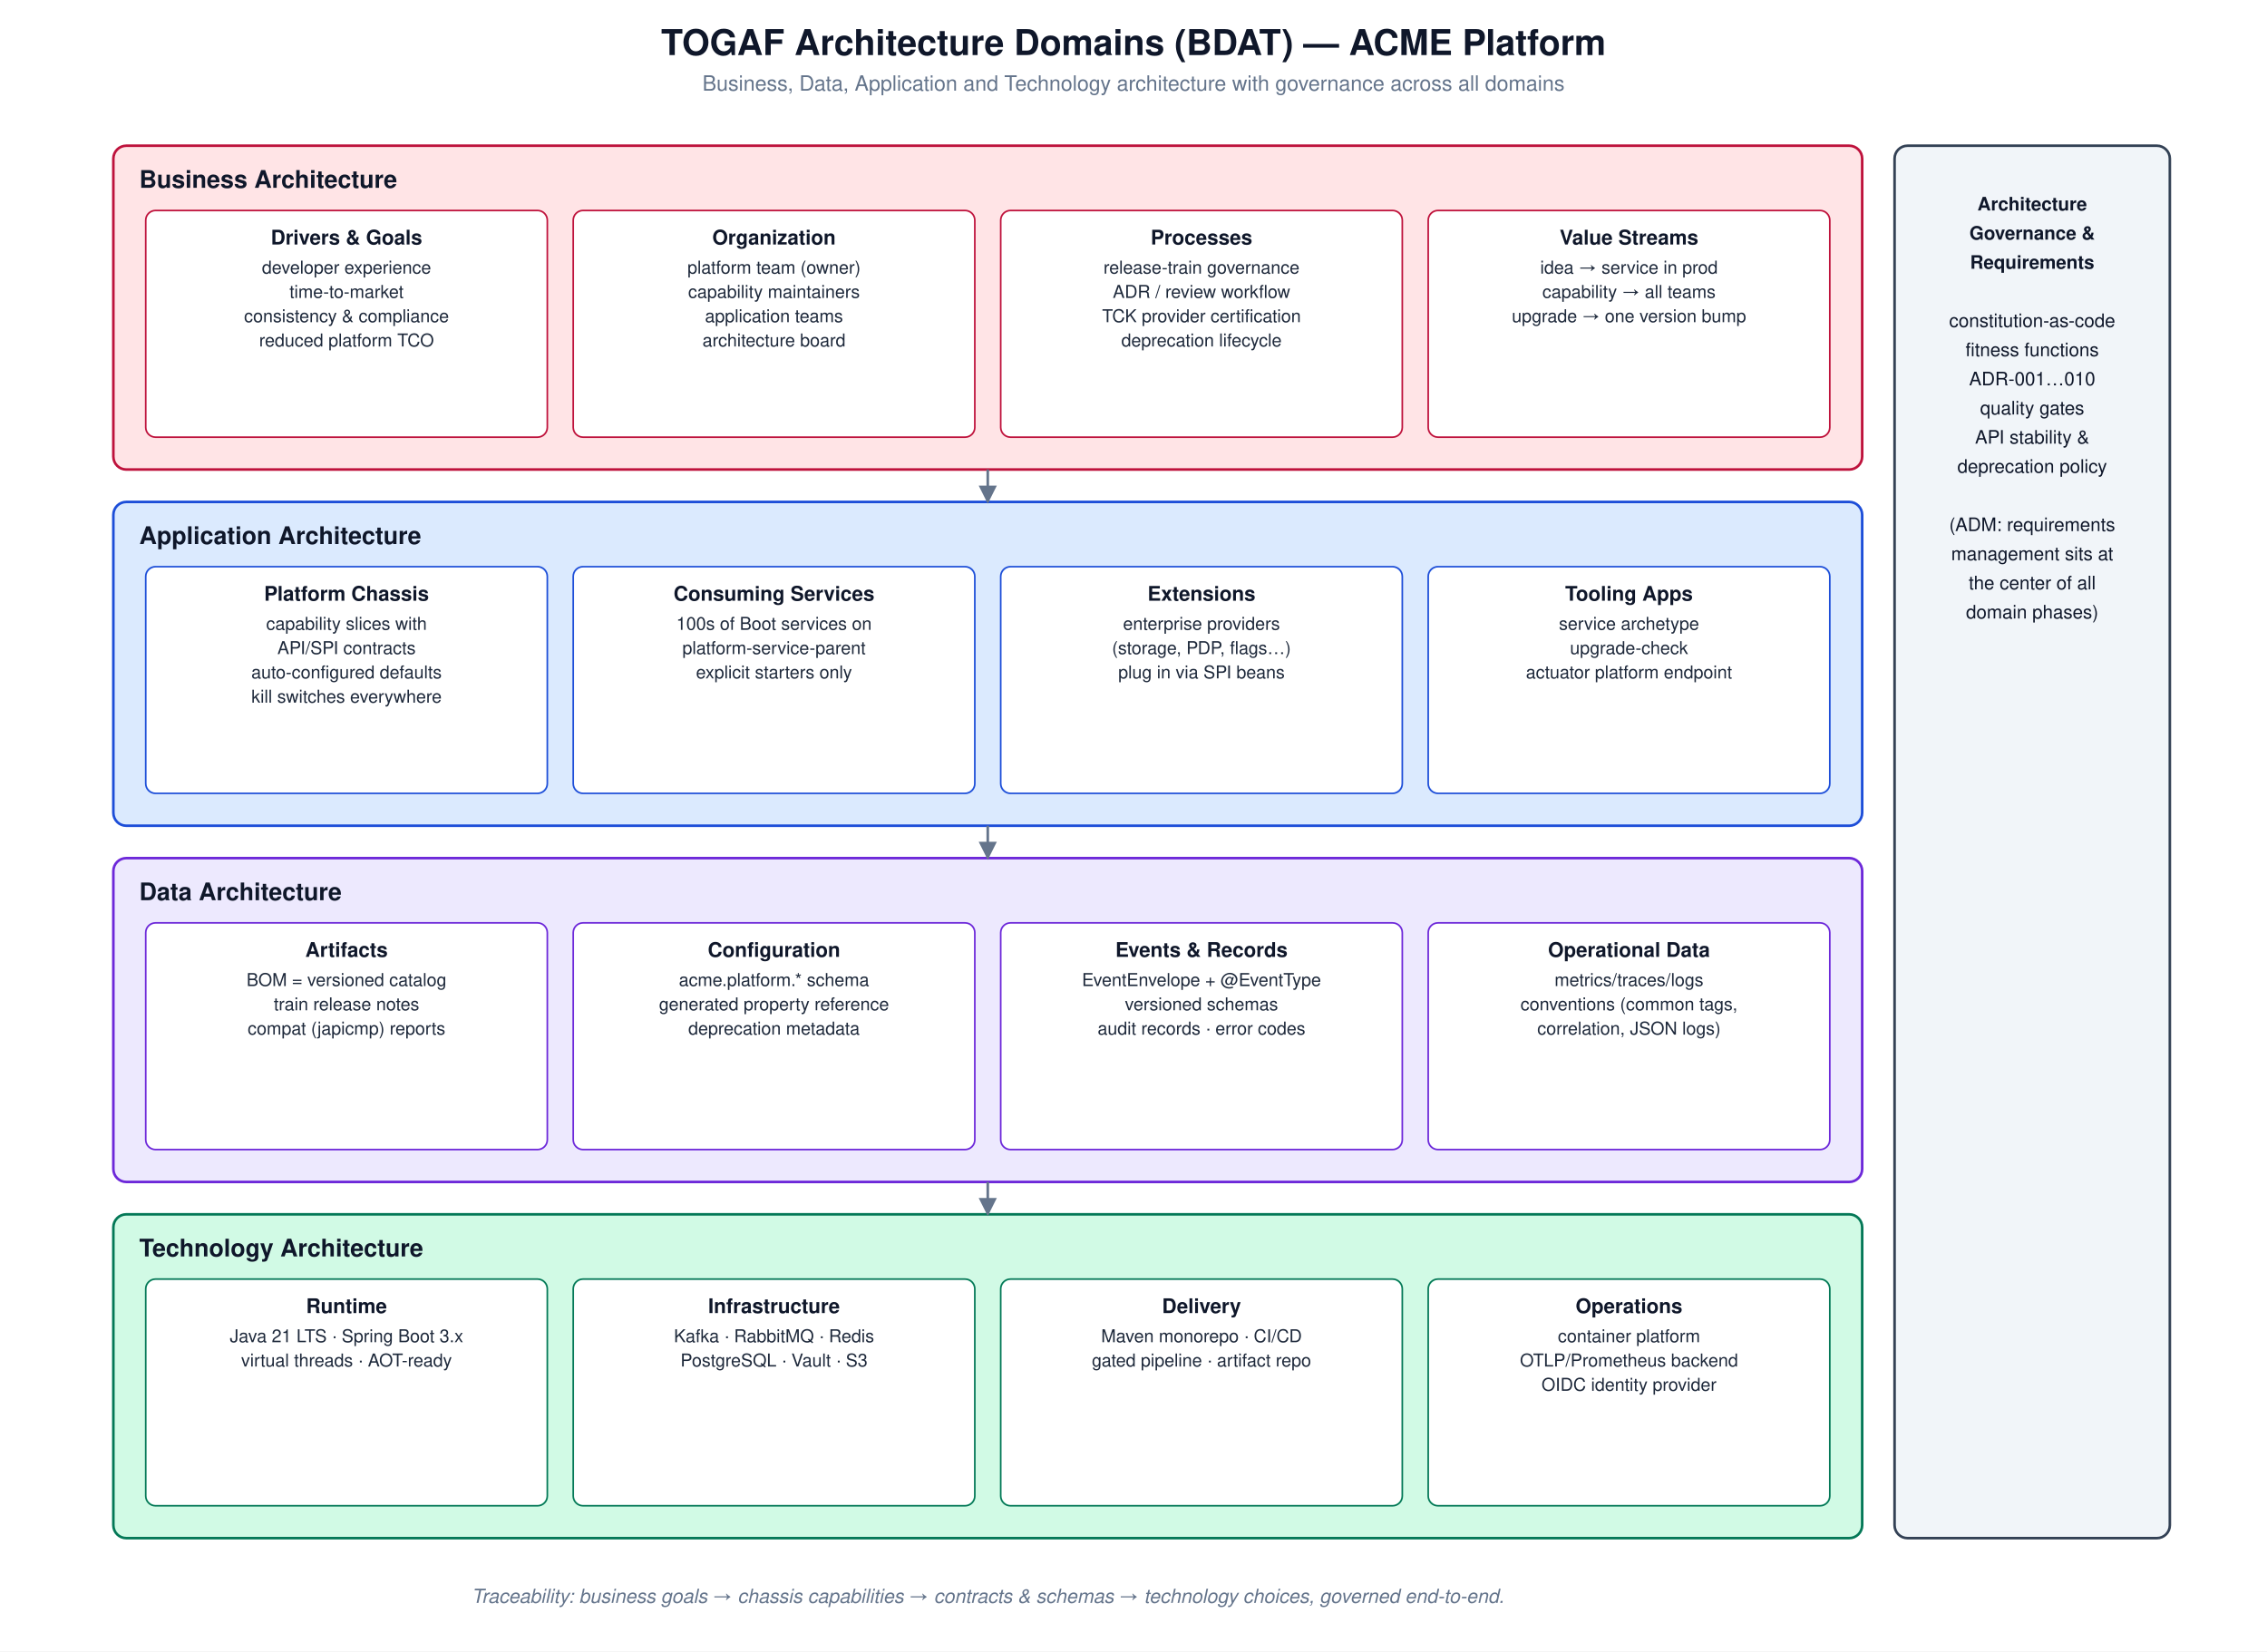
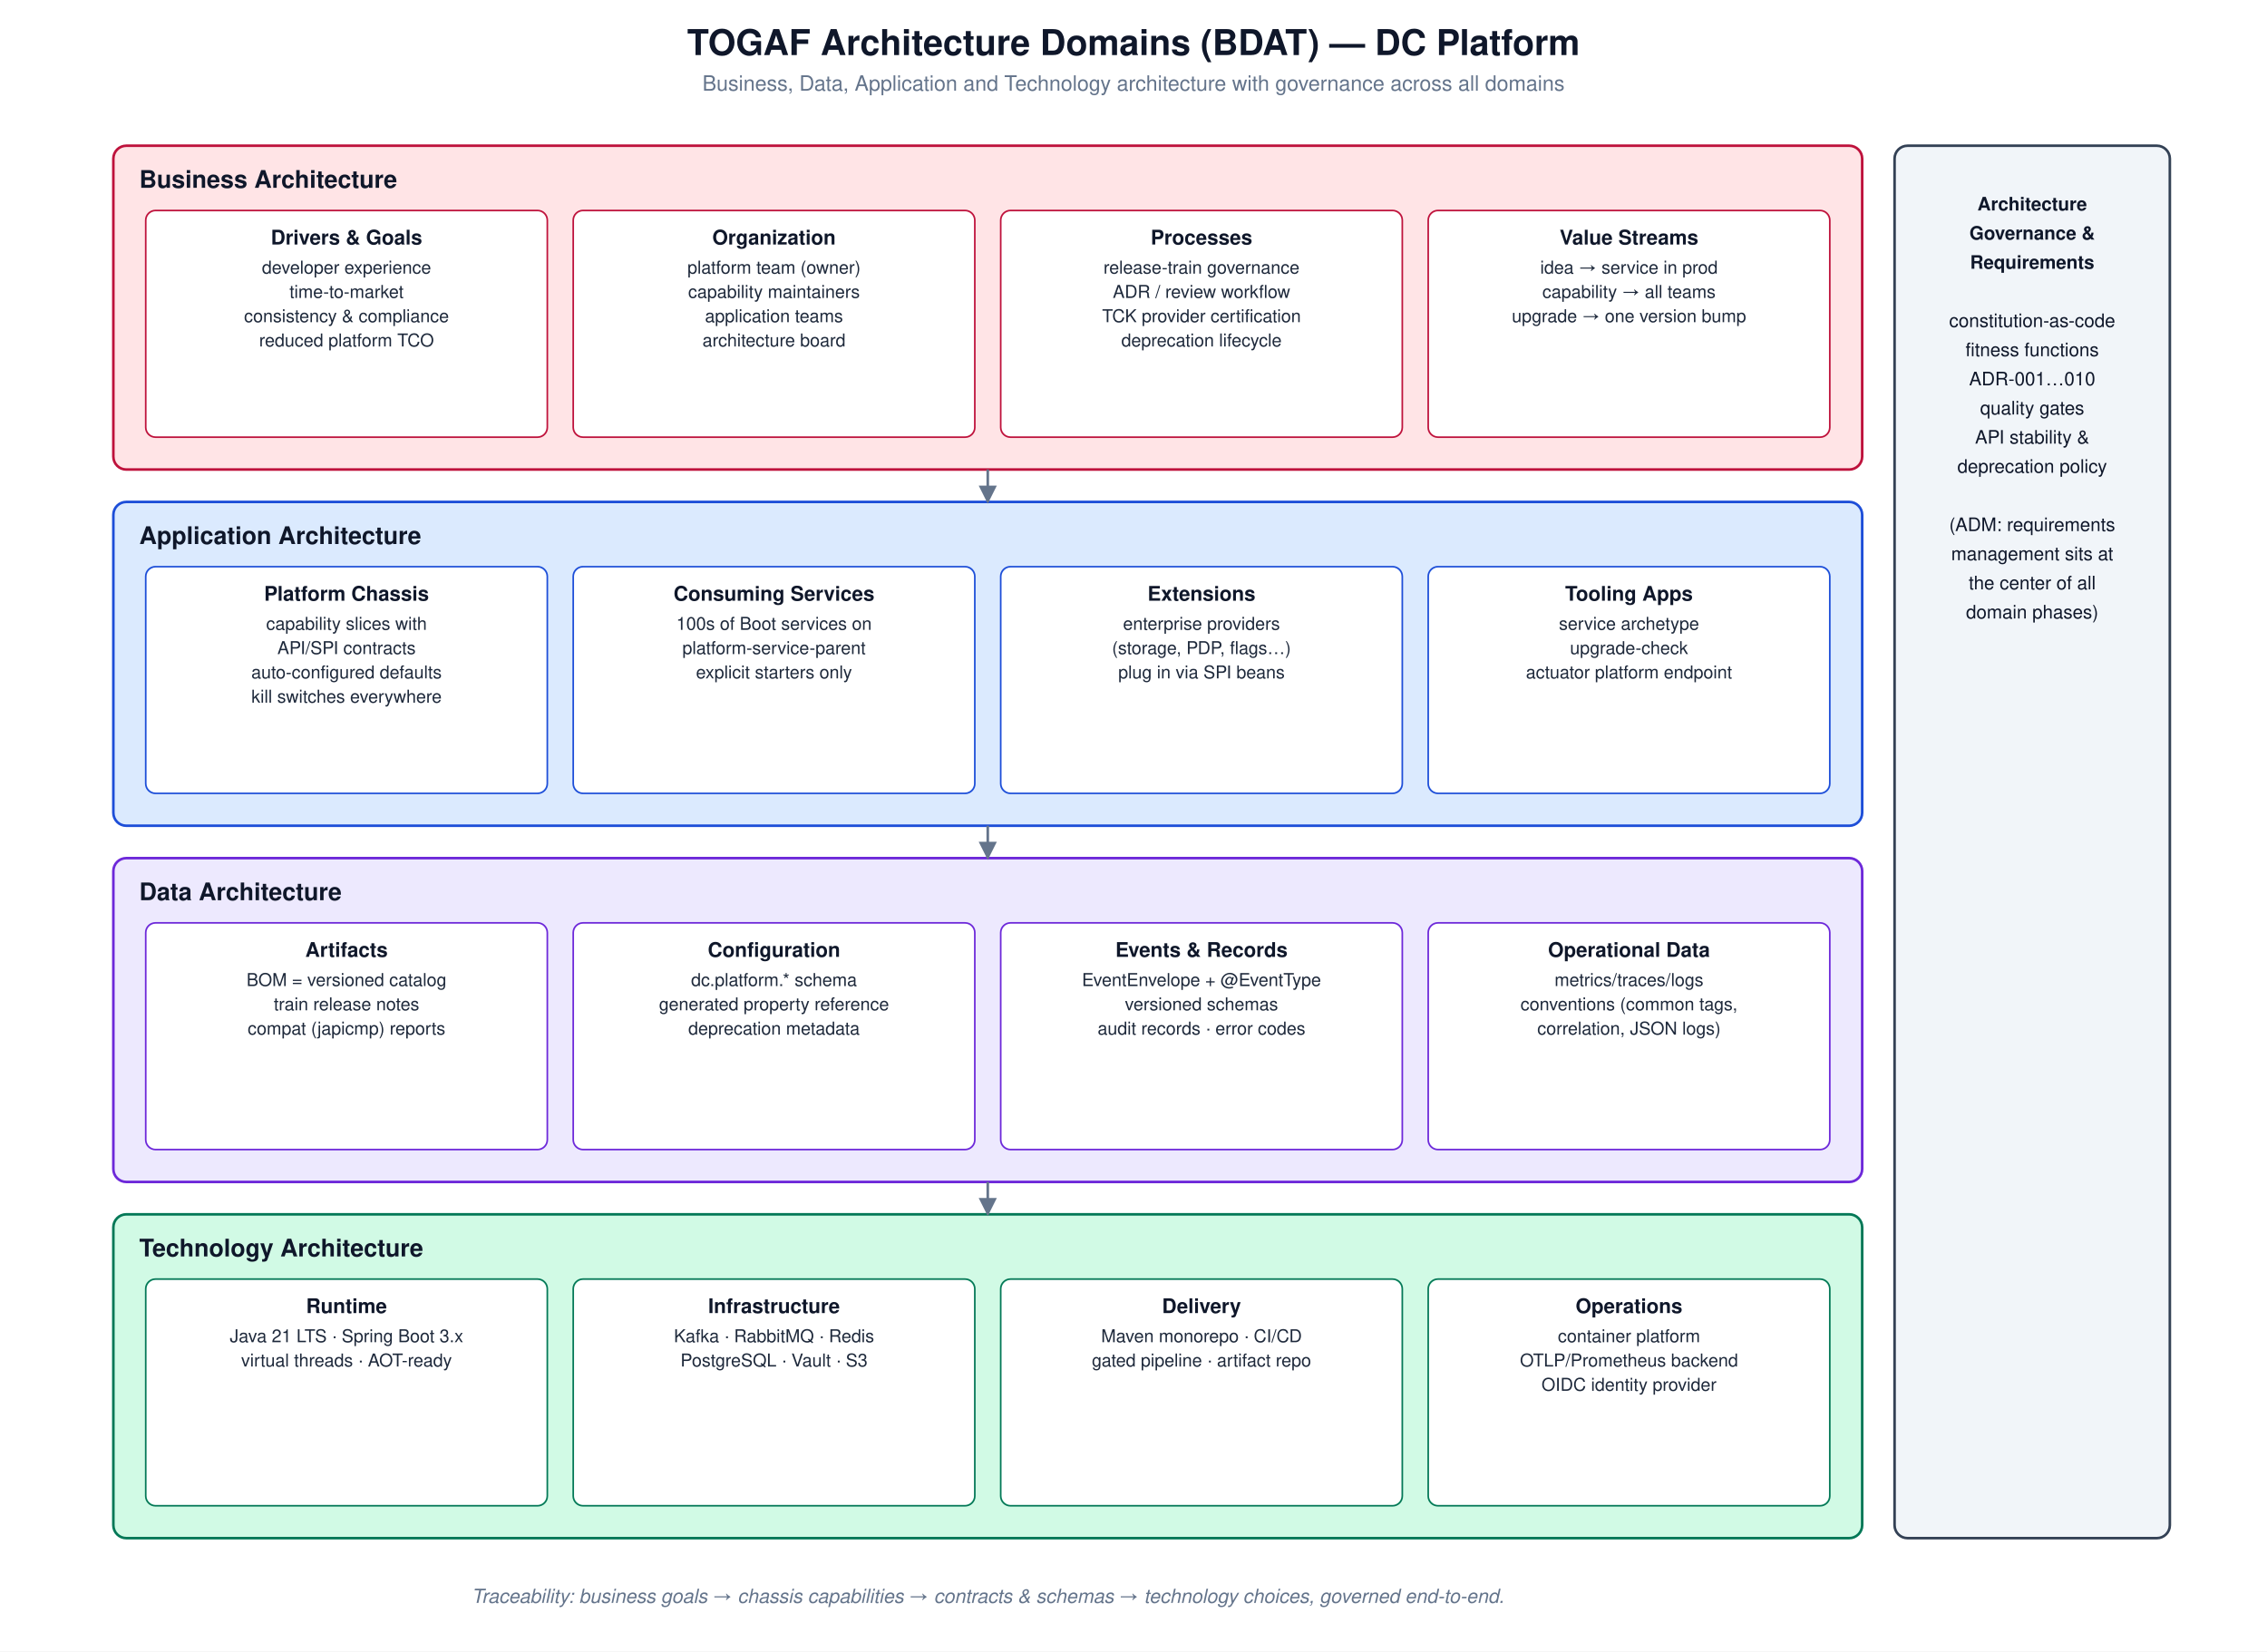
<svg xmlns="http://www.w3.org/2000/svg" viewBox="0 0 1400 1020" width="1400" height="1020">
  <defs>
    <marker id="ah" viewBox="0 0 10 10" refX="9" refY="5" markerWidth="7" markerHeight="7" orient="auto-start-reverse">
      <path d="M 0 0 L 10 5 L 0 10 z" fill="#64748b" />
    </marker>
  </defs>
  <rect x="0" y="0" width="1400" height="1020" fill="#ffffff" />
-   <text x="700" y="34" font-family="Helvetica, Arial, sans-serif" font-size="22" fill="#0f172a" text-anchor="middle" font-weight="bold">TOGAF Architecture Domains (BDAT) — ACME Platform</text>
+   <text x="700" y="34" font-family="Helvetica, Arial, sans-serif" font-size="22" fill="#0f172a" text-anchor="middle" font-weight="bold">TOGAF Architecture Domains (BDAT) — DC Platform</text>
  <text x="700" y="56" font-family="Helvetica, Arial, sans-serif" font-size="13" fill="#64748b" text-anchor="middle">Business, Data, Application and Technology architecture with governance across all domains</text>
  <rect x="70" y="90" width="1080" height="200" rx="8" fill="#ffe4e6" stroke="#be123c" stroke-width="1.6" />
  <text x="86" y="116" font-family="Helvetica, Arial, sans-serif" font-size="15" fill="#0f172a" text-anchor="start" font-weight="bold">Business Architecture</text>
  <rect x="90" y="130" width="248.0" height="140" rx="8" fill="#ffffff" stroke="#ffffff00" stroke-width="1.6" />
  <text x="214" y="151" font-family="Helvetica, Arial, sans-serif" font-size="12.5" fill="#0f172a" text-anchor="middle" font-weight="bold">Drivers &amp; Goals</text>
  <text x="214" y="169" font-family="Helvetica, Arial, sans-serif" font-size="11" fill="#1e293b" text-anchor="middle">developer experience</text>
  <text x="214" y="184" font-family="Helvetica, Arial, sans-serif" font-size="11" fill="#1e293b" text-anchor="middle">time-to-market</text>
  <text x="214" y="199" font-family="Helvetica, Arial, sans-serif" font-size="11" fill="#1e293b" text-anchor="middle">consistency &amp; compliance</text>
  <text x="214" y="214" font-family="Helvetica, Arial, sans-serif" font-size="11" fill="#1e293b" text-anchor="middle">reduced platform TCO</text>
  <rect x="90" y="130" width="248.0" height="140" rx="6" fill="none" stroke="#be123c" stroke-width="1" />
  <rect x="354.0" y="130" width="248.0" height="140" rx="8" fill="#ffffff" stroke="#ffffff00" stroke-width="1.6" />
  <text x="478" y="151" font-family="Helvetica, Arial, sans-serif" font-size="12.5" fill="#0f172a" text-anchor="middle" font-weight="bold">Organization</text>
  <text x="478" y="169" font-family="Helvetica, Arial, sans-serif" font-size="11" fill="#1e293b" text-anchor="middle">platform team (owner)</text>
  <text x="478" y="184" font-family="Helvetica, Arial, sans-serif" font-size="11" fill="#1e293b" text-anchor="middle">capability maintainers</text>
  <text x="478" y="199" font-family="Helvetica, Arial, sans-serif" font-size="11" fill="#1e293b" text-anchor="middle">application teams</text>
  <text x="478" y="214" font-family="Helvetica, Arial, sans-serif" font-size="11" fill="#1e293b" text-anchor="middle">architecture board</text>
  <rect x="354.0" y="130" width="248.0" height="140" rx="6" fill="none" stroke="#be123c" stroke-width="1" />
  <rect x="618.0" y="130" width="248.0" height="140" rx="8" fill="#ffffff" stroke="#ffffff00" stroke-width="1.6" />
  <text x="742" y="151" font-family="Helvetica, Arial, sans-serif" font-size="12.5" fill="#0f172a" text-anchor="middle" font-weight="bold">Processes</text>
  <text x="742" y="169" font-family="Helvetica, Arial, sans-serif" font-size="11" fill="#1e293b" text-anchor="middle">release-train governance</text>
  <text x="742" y="184" font-family="Helvetica, Arial, sans-serif" font-size="11" fill="#1e293b" text-anchor="middle">ADR / review workflow</text>
  <text x="742" y="199" font-family="Helvetica, Arial, sans-serif" font-size="11" fill="#1e293b" text-anchor="middle">TCK provider certification</text>
  <text x="742" y="214" font-family="Helvetica, Arial, sans-serif" font-size="11" fill="#1e293b" text-anchor="middle">deprecation lifecycle</text>
  <rect x="618.0" y="130" width="248.0" height="140" rx="6" fill="none" stroke="#be123c" stroke-width="1" />
  <rect x="882.0" y="130" width="248.0" height="140" rx="8" fill="#ffffff" stroke="#ffffff00" stroke-width="1.6" />
  <text x="1006" y="151" font-family="Helvetica, Arial, sans-serif" font-size="12.5" fill="#0f172a" text-anchor="middle" font-weight="bold">Value Streams</text>
  <text x="1006" y="169" font-family="Helvetica, Arial, sans-serif" font-size="11" fill="#1e293b" text-anchor="middle">idea → service in prod</text>
  <text x="1006" y="184" font-family="Helvetica, Arial, sans-serif" font-size="11" fill="#1e293b" text-anchor="middle">capability → all teams</text>
  <text x="1006" y="199" font-family="Helvetica, Arial, sans-serif" font-size="11" fill="#1e293b" text-anchor="middle">upgrade → one version bump</text>
  <rect x="882.0" y="130" width="248.0" height="140" rx="6" fill="none" stroke="#be123c" stroke-width="1" />
  <rect x="70" y="310" width="1080" height="200" rx="8" fill="#dbeafe" stroke="#1d4ed8" stroke-width="1.6" />
  <text x="86" y="336" font-family="Helvetica, Arial, sans-serif" font-size="15" fill="#0f172a" text-anchor="start" font-weight="bold">Application Architecture</text>
  <rect x="90" y="350" width="248.0" height="140" rx="8" fill="#ffffff" stroke="#ffffff00" stroke-width="1.6" />
  <text x="214" y="371" font-family="Helvetica, Arial, sans-serif" font-size="12.5" fill="#0f172a" text-anchor="middle" font-weight="bold">Platform Chassis</text>
  <text x="214" y="389" font-family="Helvetica, Arial, sans-serif" font-size="11" fill="#1e293b" text-anchor="middle">capability slices with</text>
  <text x="214" y="404" font-family="Helvetica, Arial, sans-serif" font-size="11" fill="#1e293b" text-anchor="middle">API/SPI contracts</text>
  <text x="214" y="419" font-family="Helvetica, Arial, sans-serif" font-size="11" fill="#1e293b" text-anchor="middle">auto-configured defaults</text>
  <text x="214" y="434" font-family="Helvetica, Arial, sans-serif" font-size="11" fill="#1e293b" text-anchor="middle">kill switches everywhere</text>
  <rect x="90" y="350" width="248.0" height="140" rx="6" fill="none" stroke="#1d4ed8" stroke-width="1" />
  <rect x="354.0" y="350" width="248.0" height="140" rx="8" fill="#ffffff" stroke="#ffffff00" stroke-width="1.6" />
  <text x="478" y="371" font-family="Helvetica, Arial, sans-serif" font-size="12.5" fill="#0f172a" text-anchor="middle" font-weight="bold">Consuming Services</text>
  <text x="478" y="389" font-family="Helvetica, Arial, sans-serif" font-size="11" fill="#1e293b" text-anchor="middle">100s of Boot services on</text>
  <text x="478" y="404" font-family="Helvetica, Arial, sans-serif" font-size="11" fill="#1e293b" text-anchor="middle">platform-service-parent</text>
  <text x="478" y="419" font-family="Helvetica, Arial, sans-serif" font-size="11" fill="#1e293b" text-anchor="middle">explicit starters only</text>
  <rect x="354.0" y="350" width="248.0" height="140" rx="6" fill="none" stroke="#1d4ed8" stroke-width="1" />
  <rect x="618.0" y="350" width="248.0" height="140" rx="8" fill="#ffffff" stroke="#ffffff00" stroke-width="1.6" />
  <text x="742" y="371" font-family="Helvetica, Arial, sans-serif" font-size="12.5" fill="#0f172a" text-anchor="middle" font-weight="bold">Extensions</text>
  <text x="742" y="389" font-family="Helvetica, Arial, sans-serif" font-size="11" fill="#1e293b" text-anchor="middle">enterprise providers</text>
  <text x="742" y="404" font-family="Helvetica, Arial, sans-serif" font-size="11" fill="#1e293b" text-anchor="middle">(storage, PDP, flags…)</text>
  <text x="742" y="419" font-family="Helvetica, Arial, sans-serif" font-size="11" fill="#1e293b" text-anchor="middle">plug in via SPI beans</text>
  <rect x="618.0" y="350" width="248.0" height="140" rx="6" fill="none" stroke="#1d4ed8" stroke-width="1" />
  <rect x="882.0" y="350" width="248.0" height="140" rx="8" fill="#ffffff" stroke="#ffffff00" stroke-width="1.6" />
  <text x="1006" y="371" font-family="Helvetica, Arial, sans-serif" font-size="12.5" fill="#0f172a" text-anchor="middle" font-weight="bold">Tooling Apps</text>
  <text x="1006" y="389" font-family="Helvetica, Arial, sans-serif" font-size="11" fill="#1e293b" text-anchor="middle">service archetype</text>
  <text x="1006" y="404" font-family="Helvetica, Arial, sans-serif" font-size="11" fill="#1e293b" text-anchor="middle">upgrade-check</text>
  <text x="1006" y="419" font-family="Helvetica, Arial, sans-serif" font-size="11" fill="#1e293b" text-anchor="middle">actuator platform endpoint</text>
  <rect x="882.0" y="350" width="248.0" height="140" rx="6" fill="none" stroke="#1d4ed8" stroke-width="1" />
  <rect x="70" y="530" width="1080" height="200" rx="8" fill="#ede9fe" stroke="#6d28d9" stroke-width="1.6" />
  <text x="86" y="556" font-family="Helvetica, Arial, sans-serif" font-size="15" fill="#0f172a" text-anchor="start" font-weight="bold">Data Architecture</text>
  <rect x="90" y="570" width="248.0" height="140" rx="8" fill="#ffffff" stroke="#ffffff00" stroke-width="1.6" />
  <text x="214" y="591" font-family="Helvetica, Arial, sans-serif" font-size="12.5" fill="#0f172a" text-anchor="middle" font-weight="bold">Artifacts</text>
  <text x="214" y="609" font-family="Helvetica, Arial, sans-serif" font-size="11" fill="#1e293b" text-anchor="middle">BOM = versioned catalog</text>
  <text x="214" y="624" font-family="Helvetica, Arial, sans-serif" font-size="11" fill="#1e293b" text-anchor="middle">train release notes</text>
  <text x="214" y="639" font-family="Helvetica, Arial, sans-serif" font-size="11" fill="#1e293b" text-anchor="middle">compat (japicmp) reports</text>
  <rect x="90" y="570" width="248.0" height="140" rx="6" fill="none" stroke="#6d28d9" stroke-width="1" />
  <rect x="354.0" y="570" width="248.0" height="140" rx="8" fill="#ffffff" stroke="#ffffff00" stroke-width="1.6" />
  <text x="478" y="591" font-family="Helvetica, Arial, sans-serif" font-size="12.5" fill="#0f172a" text-anchor="middle" font-weight="bold">Configuration</text>
-   <text x="478" y="609" font-family="Helvetica, Arial, sans-serif" font-size="11" fill="#1e293b" text-anchor="middle">acme.platform.* schema</text>
+   <text x="478" y="609" font-family="Helvetica, Arial, sans-serif" font-size="11" fill="#1e293b" text-anchor="middle">dc.platform.* schema</text>
  <text x="478" y="624" font-family="Helvetica, Arial, sans-serif" font-size="11" fill="#1e293b" text-anchor="middle">generated property reference</text>
  <text x="478" y="639" font-family="Helvetica, Arial, sans-serif" font-size="11" fill="#1e293b" text-anchor="middle">deprecation metadata</text>
  <rect x="354.0" y="570" width="248.0" height="140" rx="6" fill="none" stroke="#6d28d9" stroke-width="1" />
  <rect x="618.0" y="570" width="248.0" height="140" rx="8" fill="#ffffff" stroke="#ffffff00" stroke-width="1.6" />
  <text x="742" y="591" font-family="Helvetica, Arial, sans-serif" font-size="12.5" fill="#0f172a" text-anchor="middle" font-weight="bold">Events &amp; Records</text>
  <text x="742" y="609" font-family="Helvetica, Arial, sans-serif" font-size="11" fill="#1e293b" text-anchor="middle">EventEnvelope + @EventType</text>
  <text x="742" y="624" font-family="Helvetica, Arial, sans-serif" font-size="11" fill="#1e293b" text-anchor="middle">versioned schemas</text>
  <text x="742" y="639" font-family="Helvetica, Arial, sans-serif" font-size="11" fill="#1e293b" text-anchor="middle">audit records · error codes</text>
  <rect x="618.0" y="570" width="248.0" height="140" rx="6" fill="none" stroke="#6d28d9" stroke-width="1" />
  <rect x="882.0" y="570" width="248.0" height="140" rx="8" fill="#ffffff" stroke="#ffffff00" stroke-width="1.6" />
  <text x="1006" y="591" font-family="Helvetica, Arial, sans-serif" font-size="12.5" fill="#0f172a" text-anchor="middle" font-weight="bold">Operational Data</text>
  <text x="1006" y="609" font-family="Helvetica, Arial, sans-serif" font-size="11" fill="#1e293b" text-anchor="middle">metrics/traces/logs</text>
  <text x="1006" y="624" font-family="Helvetica, Arial, sans-serif" font-size="11" fill="#1e293b" text-anchor="middle">conventions (common tags,</text>
  <text x="1006" y="639" font-family="Helvetica, Arial, sans-serif" font-size="11" fill="#1e293b" text-anchor="middle">correlation, JSON logs)</text>
  <rect x="882.0" y="570" width="248.0" height="140" rx="6" fill="none" stroke="#6d28d9" stroke-width="1" />
  <rect x="70" y="750" width="1080" height="200" rx="8" fill="#d1fae5" stroke="#047857" stroke-width="1.6" />
  <text x="86" y="776" font-family="Helvetica, Arial, sans-serif" font-size="15" fill="#0f172a" text-anchor="start" font-weight="bold">Technology Architecture</text>
  <rect x="90" y="790" width="248.0" height="140" rx="8" fill="#ffffff" stroke="#ffffff00" stroke-width="1.6" />
  <text x="214" y="811" font-family="Helvetica, Arial, sans-serif" font-size="12.5" fill="#0f172a" text-anchor="middle" font-weight="bold">Runtime</text>
  <text x="214" y="829" font-family="Helvetica, Arial, sans-serif" font-size="11" fill="#1e293b" text-anchor="middle">Java 21 LTS · Spring Boot 3.x</text>
  <text x="214" y="844" font-family="Helvetica, Arial, sans-serif" font-size="11" fill="#1e293b" text-anchor="middle">virtual threads · AOT-ready</text>
  <rect x="90" y="790" width="248.0" height="140" rx="6" fill="none" stroke="#047857" stroke-width="1" />
  <rect x="354.0" y="790" width="248.0" height="140" rx="8" fill="#ffffff" stroke="#ffffff00" stroke-width="1.6" />
  <text x="478" y="811" font-family="Helvetica, Arial, sans-serif" font-size="12.5" fill="#0f172a" text-anchor="middle" font-weight="bold">Infrastructure</text>
  <text x="478" y="829" font-family="Helvetica, Arial, sans-serif" font-size="11" fill="#1e293b" text-anchor="middle">Kafka · RabbitMQ · Redis</text>
  <text x="478" y="844" font-family="Helvetica, Arial, sans-serif" font-size="11" fill="#1e293b" text-anchor="middle">PostgreSQL · Vault · S3</text>
  <rect x="354.0" y="790" width="248.0" height="140" rx="6" fill="none" stroke="#047857" stroke-width="1" />
  <rect x="618.0" y="790" width="248.0" height="140" rx="8" fill="#ffffff" stroke="#ffffff00" stroke-width="1.6" />
  <text x="742" y="811" font-family="Helvetica, Arial, sans-serif" font-size="12.5" fill="#0f172a" text-anchor="middle" font-weight="bold">Delivery</text>
  <text x="742" y="829" font-family="Helvetica, Arial, sans-serif" font-size="11" fill="#1e293b" text-anchor="middle">Maven monorepo · CI/CD</text>
  <text x="742" y="844" font-family="Helvetica, Arial, sans-serif" font-size="11" fill="#1e293b" text-anchor="middle">gated pipeline · artifact repo</text>
  <rect x="618.0" y="790" width="248.0" height="140" rx="6" fill="none" stroke="#047857" stroke-width="1" />
  <rect x="882.0" y="790" width="248.0" height="140" rx="8" fill="#ffffff" stroke="#ffffff00" stroke-width="1.6" />
  <text x="1006" y="811" font-family="Helvetica, Arial, sans-serif" font-size="12.5" fill="#0f172a" text-anchor="middle" font-weight="bold">Operations</text>
  <text x="1006" y="829" font-family="Helvetica, Arial, sans-serif" font-size="11" fill="#1e293b" text-anchor="middle">container platform</text>
  <text x="1006" y="844" font-family="Helvetica, Arial, sans-serif" font-size="11" fill="#1e293b" text-anchor="middle">OTLP/Prometheus backend</text>
  <text x="1006" y="859" font-family="Helvetica, Arial, sans-serif" font-size="11" fill="#1e293b" text-anchor="middle">OIDC identity provider</text>
  <rect x="882.0" y="790" width="248.0" height="140" rx="6" fill="none" stroke="#047857" stroke-width="1" />
  <rect x="1170" y="90" width="170" height="860" rx="8" fill="#f1f5f9" stroke="#334155" stroke-width="1.6" />
  <text x="1255" y="130" font-family="Helvetica, Arial, sans-serif" font-size="11.5" fill="#0f172a" text-anchor="middle" font-weight="bold">Architecture</text>
  <text x="1255" y="148" font-family="Helvetica, Arial, sans-serif" font-size="11.5" fill="#0f172a" text-anchor="middle" font-weight="bold">Governance &amp;</text>
  <text x="1255" y="166" font-family="Helvetica, Arial, sans-serif" font-size="11.5" fill="#0f172a" text-anchor="middle" font-weight="bold">Requirements</text>
  <text x="1255" y="184" font-family="Helvetica, Arial, sans-serif" font-size="11.5" fill="#0f172a" text-anchor="middle" />
  <text x="1255" y="202" font-family="Helvetica, Arial, sans-serif" font-size="11.5" fill="#0f172a" text-anchor="middle">constitution-as-code</text>
  <text x="1255" y="220" font-family="Helvetica, Arial, sans-serif" font-size="11.5" fill="#0f172a" text-anchor="middle">fitness functions</text>
  <text x="1255" y="238" font-family="Helvetica, Arial, sans-serif" font-size="11.5" fill="#0f172a" text-anchor="middle">ADR-001…010</text>
  <text x="1255" y="256" font-family="Helvetica, Arial, sans-serif" font-size="11.5" fill="#0f172a" text-anchor="middle">quality gates</text>
  <text x="1255" y="274" font-family="Helvetica, Arial, sans-serif" font-size="11.5" fill="#0f172a" text-anchor="middle">API stability &amp;</text>
  <text x="1255" y="292" font-family="Helvetica, Arial, sans-serif" font-size="11.5" fill="#0f172a" text-anchor="middle">deprecation policy</text>
  <text x="1255" y="310" font-family="Helvetica, Arial, sans-serif" font-size="11.5" fill="#0f172a" text-anchor="middle" />
  <text x="1255" y="328" font-family="Helvetica, Arial, sans-serif" font-size="11.5" fill="#0f172a" text-anchor="middle">(ADM: requirements</text>
  <text x="1255" y="346" font-family="Helvetica, Arial, sans-serif" font-size="11.5" fill="#0f172a" text-anchor="middle">management sits at</text>
  <text x="1255" y="364" font-family="Helvetica, Arial, sans-serif" font-size="11.5" fill="#0f172a" text-anchor="middle">the center of all</text>
  <text x="1255" y="382" font-family="Helvetica, Arial, sans-serif" font-size="11.5" fill="#0f172a" text-anchor="middle">domain phases)</text>
  <line x1="610" y1="290" x2="610" y2="310" stroke="#64748b" stroke-width="1.6" marker-end="url(#ah)" />
  <line x1="610" y1="510" x2="610" y2="530" stroke="#64748b" stroke-width="1.6" marker-end="url(#ah)" />
  <line x1="610" y1="730" x2="610" y2="750" stroke="#64748b" stroke-width="1.6" marker-end="url(#ah)" />
  <text x="610" y="990" font-family="Helvetica, Arial, sans-serif" font-size="12" fill="#64748b" text-anchor="middle" font-style="italic">Traceability: business goals → chassis capabilities → contracts &amp; schemas → technology choices, governed end-to-end.</text>
</svg>
